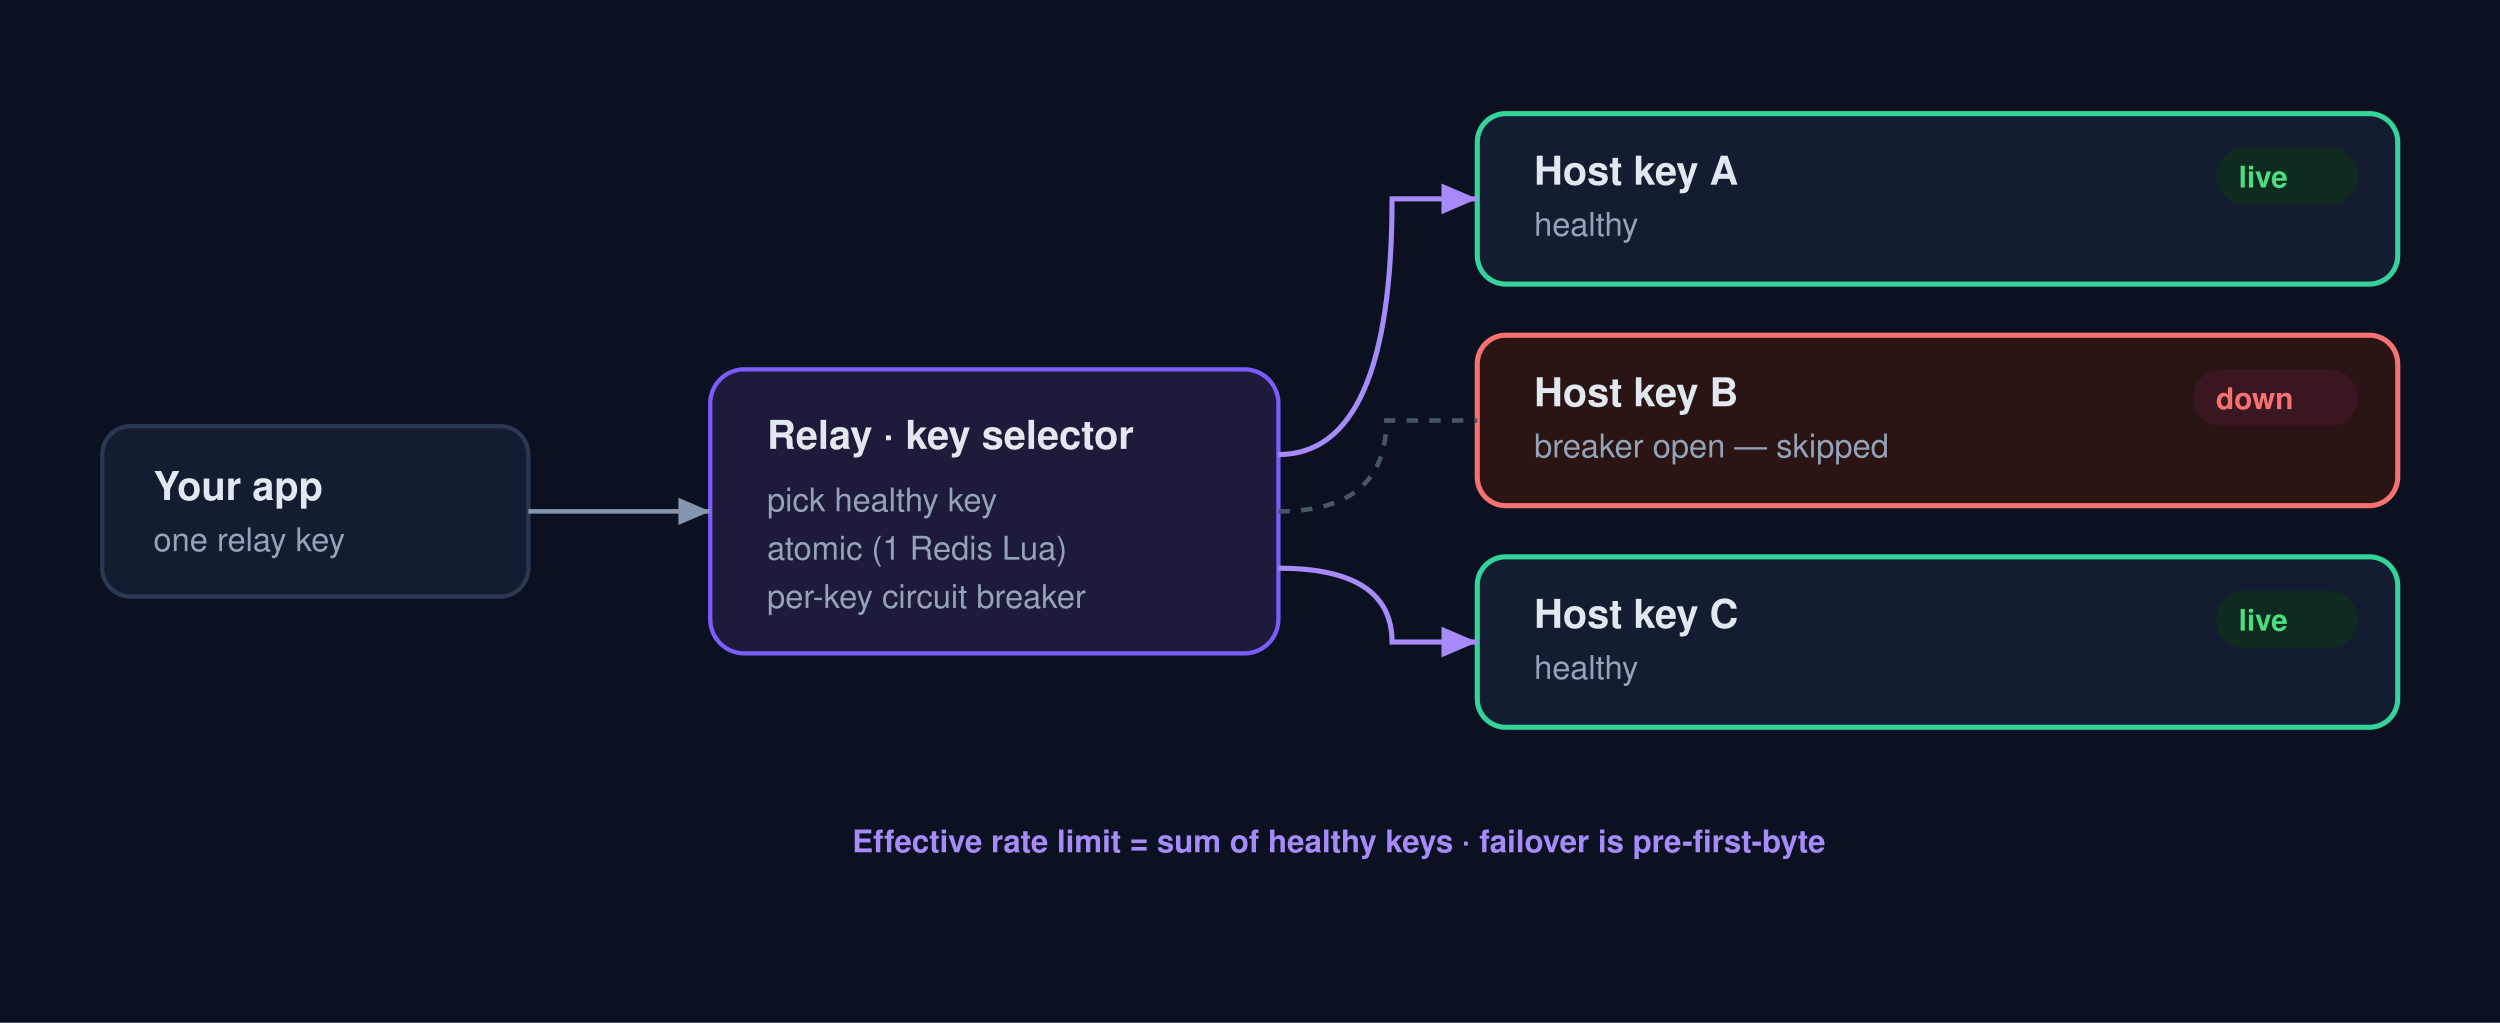
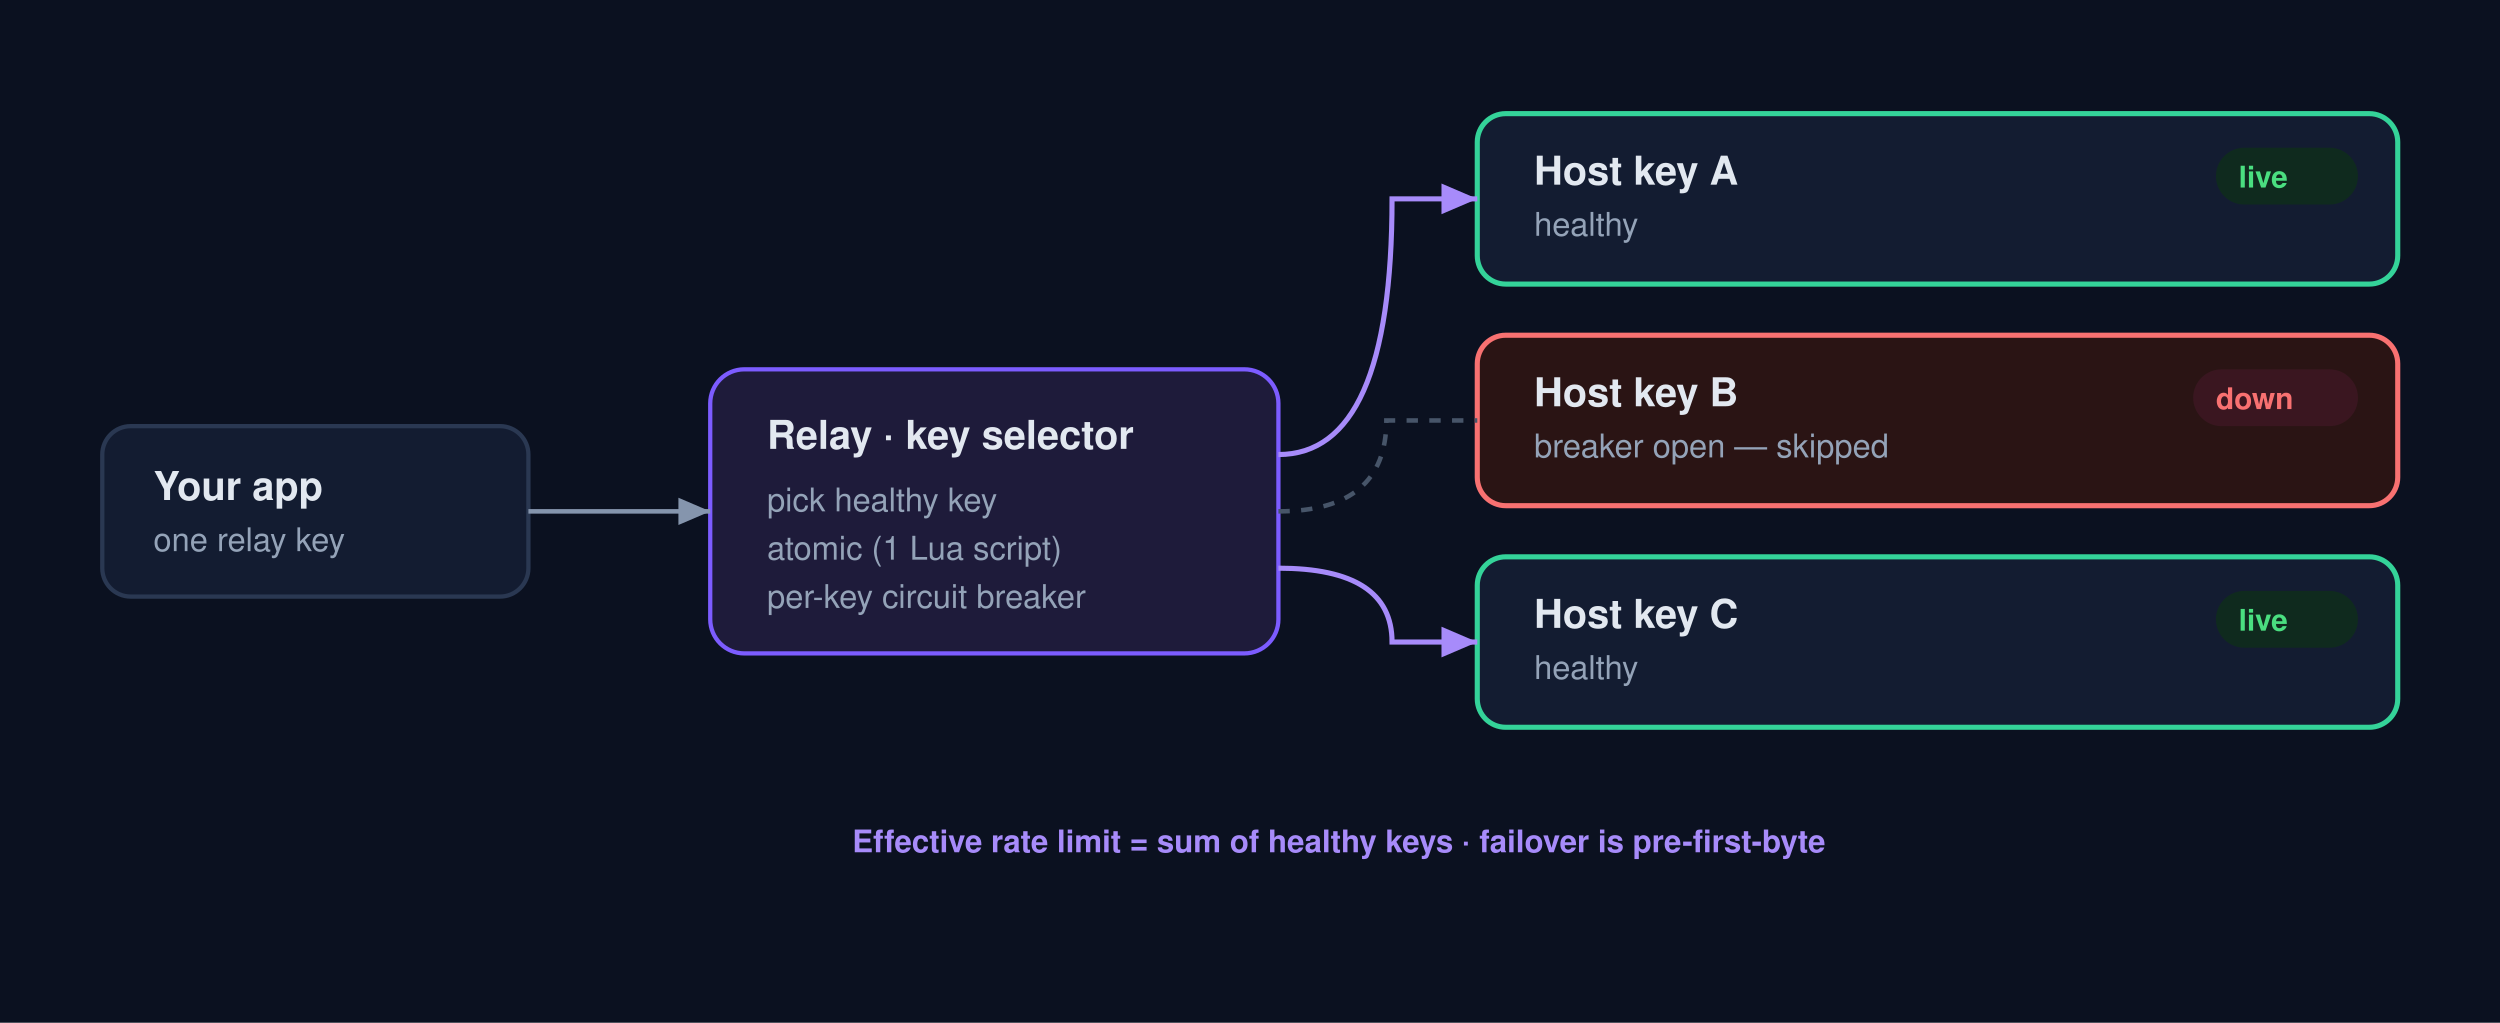
<svg xmlns="http://www.w3.org/2000/svg" width="880" height="360" viewBox="0 0 880 360" font-family="-apple-system, Segoe UI, Helvetica, Arial, sans-serif">
  <defs>
    <marker id="ah" markerWidth="9" markerHeight="9" refX="7" refY="3" orient="auto">
      <path d="M0,0 L7,3 L0,6 z" fill="#a78bfa" />
    </marker>
    <marker id="ahg" markerWidth="9" markerHeight="9" refX="7" refY="3" orient="auto">
      <path d="M0,0 L7,3 L0,6 z" fill="#8595ad" />
    </marker>
    <style>
      .card { fill: #131c31; stroke: #2a3852; stroke-width: 1.5; }
      .accent { fill: #1e1b3a; stroke: #7c5cff; stroke-width: 1.5; }
      .ok { fill: #131c31; stroke: #34d399; stroke-width: 1.8; }
      .down { fill: #2a1414; stroke: #f87171; stroke-width: 1.8; }
      .h { font-size: 14px; font-weight: 700; fill: #e2e8f0; }
      .t { font-size: 11.5px; fill: #94a3b8; }
      .lbl { font-size: 11px; fill: #a78bfa; font-weight: 600; }
      .pill { font-size: 10.5px; font-weight: 700; }
    </style>
  </defs>
  <rect width="880" height="360" fill="#0b1120" />
  <rect x="36" y="150" width="150" height="60" rx="10" class="card" />
  <text x="54" y="176" class="h">Your app</text>
  <text x="54" y="194" class="t">one relay key</text>
  <rect x="250" y="130" width="200" height="100" rx="12" class="accent" />
  <text x="270" y="158" class="h">Relay · key selector</text>
  <text x="270" y="180" class="t">pick healthy key</text>
-   <text x="270" y="197" class="t">atomic (1 Redis Lua)</text>
+   <text x="270" y="197" class="t">atomic (1 Lua script)</text>
  <text x="270" y="214" class="t">per-key circuit breaker</text>
  <rect x="520" y="40" width="324" height="60" rx="10" class="ok" />
  <text x="540" y="65" class="h">Host key A</text>
  <text x="540" y="83" class="t">healthy</text>
  <rect x="780" y="52" width="50" height="20" rx="10" fill="#0f2a1e" />
  <text x="788" y="66" class="pill" fill="#4ade80">live</text>
  <rect x="520" y="118" width="324" height="60" rx="10" class="down" />
  <text x="540" y="143" class="h">Host key B</text>
  <text x="540" y="161" class="t">breaker open — skipped</text>
  <rect x="772" y="130" width="58" height="20" rx="10" fill="#3a1620" />
  <text x="780" y="144" class="pill" fill="#f87171">down</text>
  <rect x="520" y="196" width="324" height="60" rx="10" class="ok" />
  <text x="540" y="221" class="h">Host key C</text>
  <text x="540" y="239" class="t">healthy</text>
  <rect x="780" y="208" width="50" height="20" rx="10" fill="#0f2a1e" />
  <text x="788" y="222" class="pill" fill="#4ade80">live</text>
  <path d="M186 180 L250 180" stroke="#8595ad" stroke-width="1.6" marker-end="url(#ahg)" />
  <path d="M450 160 Q490 160 490 70 L520 70" fill="none" stroke="#a78bfa" stroke-width="1.8" marker-end="url(#ah)" />
  <path d="M450 200 Q490 200 490 226 L520 226" fill="none" stroke="#a78bfa" stroke-width="1.8" marker-end="url(#ah)" />
  <path d="M450 180 Q488 180 488 148 L520 148" fill="none" stroke="#475569" stroke-width="1.6" stroke-dasharray="4,4" />
  <text x="300" y="300" class="lbl">Effective rate limit = sum of healthy keys · failover is pre-first-byte</text>
</svg>
